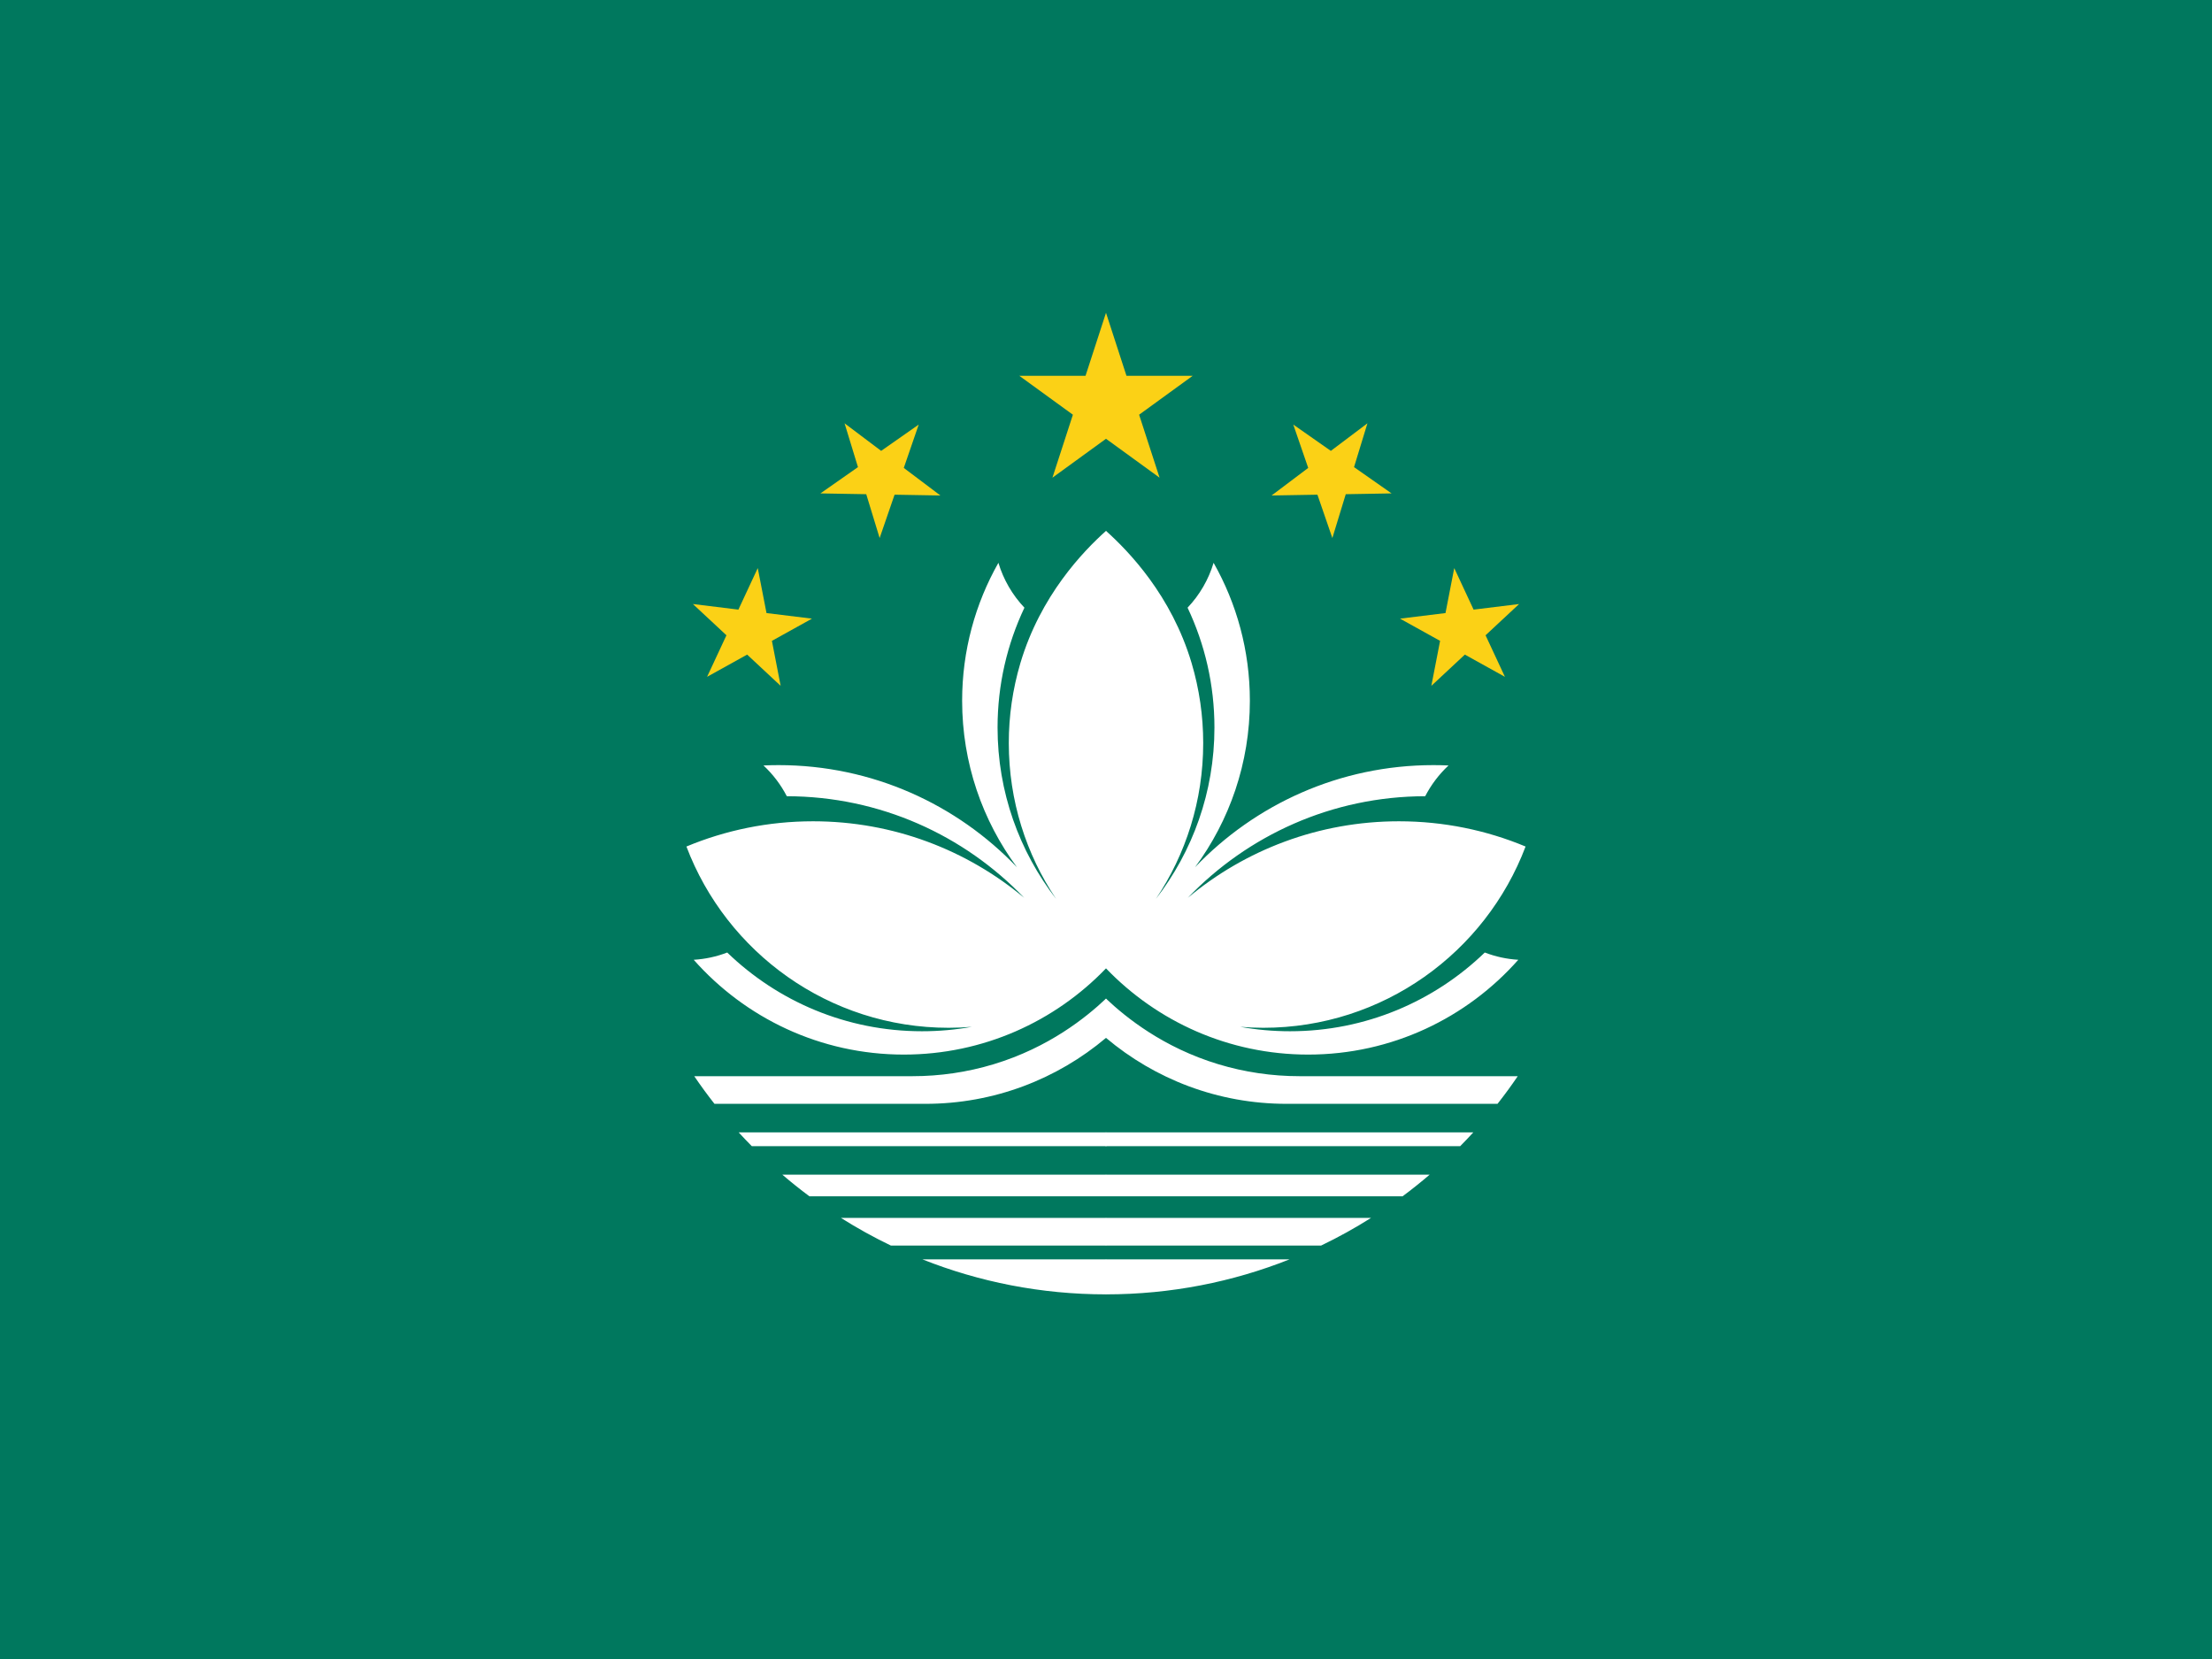
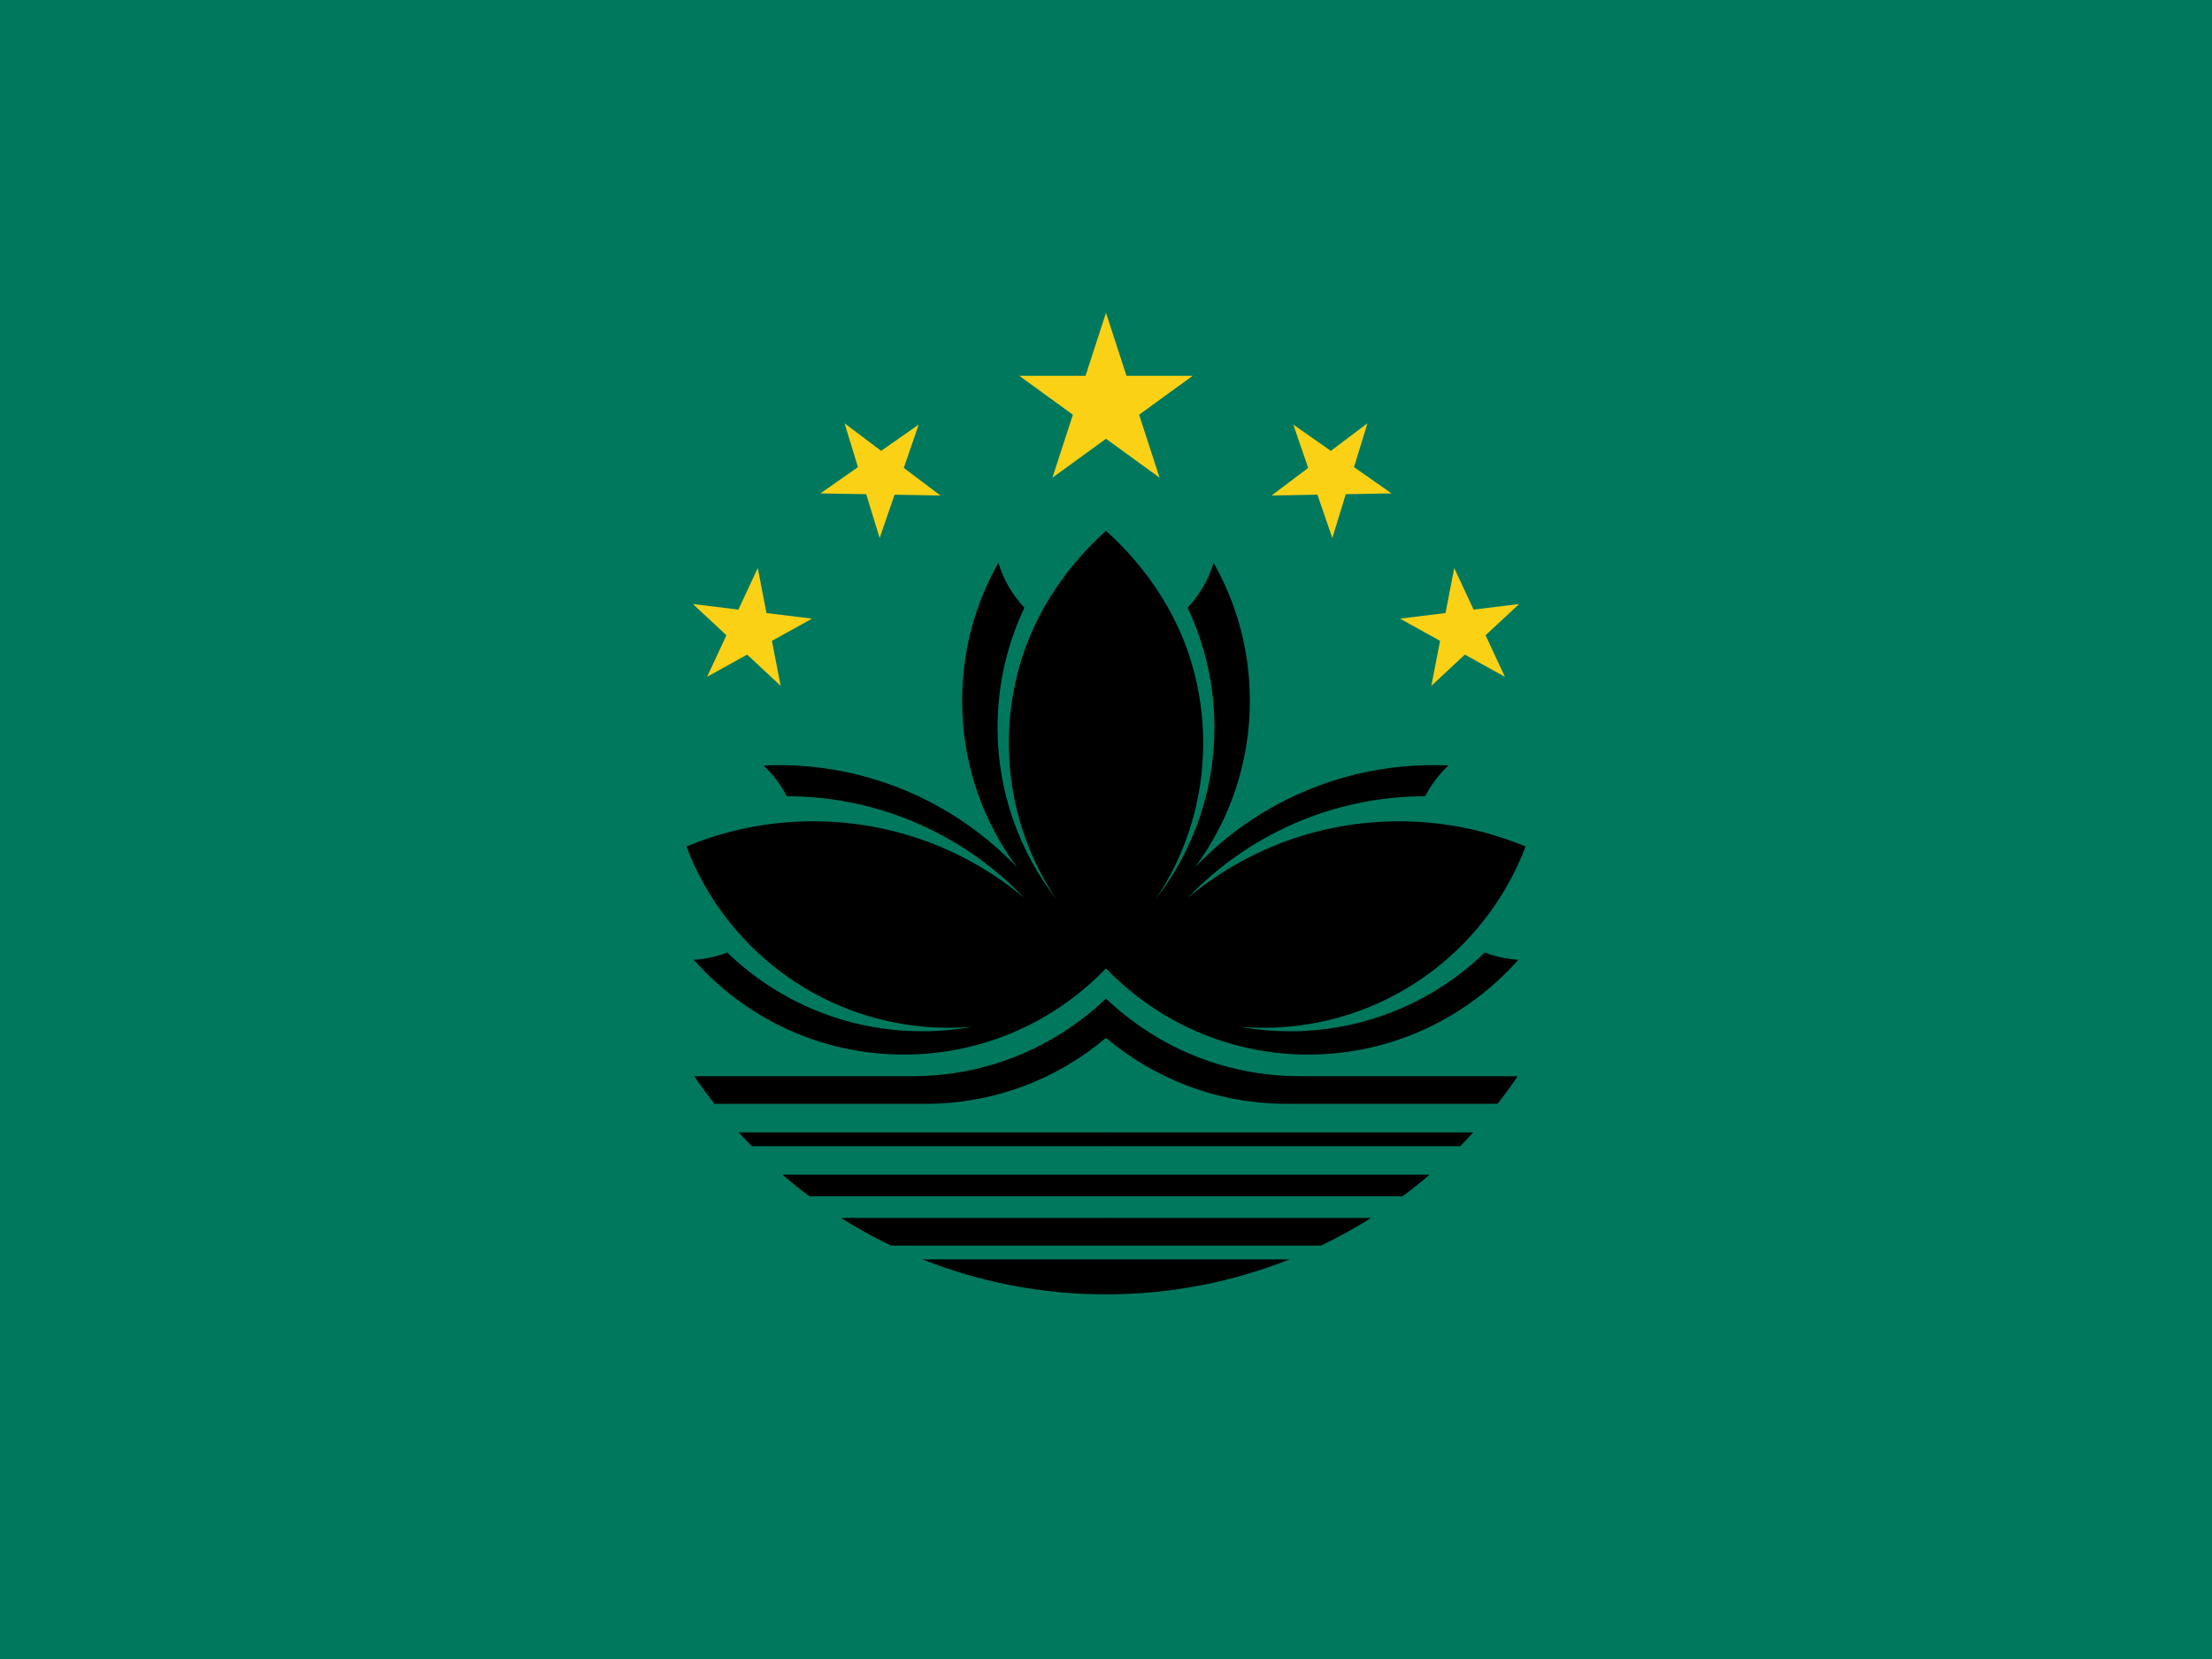
<svg xmlns="http://www.w3.org/2000/svg" xmlns:xlink="http://www.w3.org/1999/xlink" height="480" width="640">
  <path fill="#00785e" d="M0 0h640v480H0z" />
  <path fill="#fbd116" d="M294.915 108.727L335.5 138.21 320 90.5l-15.5 47.71 40.585-29.483z" />
  <g id="a">
-     <path d="M320 331.625H217.523a146.33 146.33 0 0 1-3.805-4H320a2.14 2.14 0 0 1 1.425 1.894c.046.92-.533 1.783-1.425 2.105zm0-31.336c.595-1.216 1.753-4.03 1.227-7.55a12.39 12.39 0 0 0-1.227-3.81c-5.75 5.44-16.555 14.16-32.493 18.982A81.04 81.04 0 0 1 264 311.374h-63.133a144.396 144.396 0 0 0 5.852 8h61.03c19.9 0 38.13-7.18 52.25-19.085zm-109.594-24.696a32.286 32.286 0 0 1-9.695 2.1c14.87 16.818 36.596 27.43 60.79 27.43 22.98 0 43.736-9.572 58.5-24.945a440.94 440.94 0 0 0 4.546-58.908 440.923 440.923 0 0 0-4.546-67.67c-6.595 5.91-18.95 18.684-24.775 38.267a81.045 81.045 0 0 0-3.35 23.13c0 16.68 5.042 32.188 13.687 45.086-10.616-13.713-16.938-30.914-16.938-49.586 0-12.403 2.79-24.157 7.774-34.673a32.49 32.49 0 0 1-7.53-12.984c-6.68 11.786-10.494 25.4-10.494 39.907 0 18.042 5.9 34.71 15.875 48.187-17.37-18.21-41.867-29.562-69-29.562-1.458 0-2.91.037-4.353.1a32.644 32.644 0 0 1 6.75 8.9c26.992.04 51.36 11.32 68.69 29.4-16.55-13.825-37.853-22.15-61.086-22.15-12.983 0-25.363 2.6-36.647 7.305 11.595 30.638 41.214 52.445 75.898 52.445 2.248 0 4.474-.1 6.673-.28-4.68.84-9.5 1.28-14.42 1.28-21.886 0-41.75-8.68-56.347-22.78zM320 364.374h-53.11c16.437 6.533 34.355 10.125 53.11 10.125a10.912 10.912 0 0 0 1.25-4.956 10.927 10.927 0 0 0-1.25-5.17zm0-24.5h-93.633a143.792 143.792 0 0 0 7.82 6.25H320c.215-.22 1.273-1.348 1.273-3.125 0-1.778-1.058-2.906-1.273-3.125zm0 12.5h-76.695a143.623 143.623 0 0 0 14.446 8H320a7.557 7.557 0 0 0 1.16-4.193 7.53 7.53 0 0 0-1.16-3.805z" fill="#fff" />
+     <path d="M320 331.625H217.523a146.33 146.33 0 0 1-3.805-4H320a2.14 2.14 0 0 1 1.425 1.894c.046.92-.533 1.783-1.425 2.105zm0-31.336c.595-1.216 1.753-4.03 1.227-7.55a12.39 12.39 0 0 0-1.227-3.81c-5.75 5.44-16.555 14.16-32.493 18.982A81.04 81.04 0 0 1 264 311.374h-63.133a144.396 144.396 0 0 0 5.852 8h61.03c19.9 0 38.13-7.18 52.25-19.085zm-109.594-24.696a32.286 32.286 0 0 1-9.695 2.1c14.87 16.818 36.596 27.43 60.79 27.43 22.98 0 43.736-9.572 58.5-24.945a440.94 440.94 0 0 0 4.546-58.908 440.923 440.923 0 0 0-4.546-67.67c-6.595 5.91-18.95 18.684-24.775 38.267a81.045 81.045 0 0 0-3.35 23.13c0 16.68 5.042 32.188 13.687 45.086-10.616-13.713-16.938-30.914-16.938-49.586 0-12.403 2.79-24.157 7.774-34.673a32.49 32.49 0 0 1-7.53-12.984c-6.68 11.786-10.494 25.4-10.494 39.907 0 18.042 5.9 34.71 15.875 48.187-17.37-18.21-41.867-29.562-69-29.562-1.458 0-2.91.037-4.353.1a32.644 32.644 0 0 1 6.75 8.9c26.992.04 51.36 11.32 68.69 29.4-16.55-13.825-37.853-22.15-61.086-22.15-12.983 0-25.363 2.6-36.647 7.305 11.595 30.638 41.214 52.445 75.898 52.445 2.248 0 4.474-.1 6.673-.28-4.68.84-9.5 1.28-14.42 1.28-21.886 0-41.75-8.68-56.347-22.78zM320 364.374h-53.11c16.437 6.533 34.355 10.125 53.11 10.125a10.912 10.912 0 0 0 1.25-4.956 10.927 10.927 0 0 0-1.25-5.17zm0-24.5h-93.633a143.792 143.792 0 0 0 7.82 6.25H320c.215-.22 1.273-1.348 1.273-3.125 0-1.778-1.058-2.906-1.273-3.125zm0 12.5h-76.695a143.623 143.623 0 0 0 14.446 8H320a7.557 7.557 0 0 0 1.16-4.193 7.53 7.53 0 0 0-1.16-3.805z" fill="black" />
    <path fill="#fbd116" d="M200.484 174.766l25.384 23.67-6.625-34.07-14.664 31.462 30.35-16.836zm36.891-32.009l34.71.603-27.725-20.884 10.148 33.196 11.304-32.828z" />
  </g>
  <use height="100%" width="100%" xlink:href="#a" transform="matrix(-1 0 0 1 640 0)" />
</svg>
